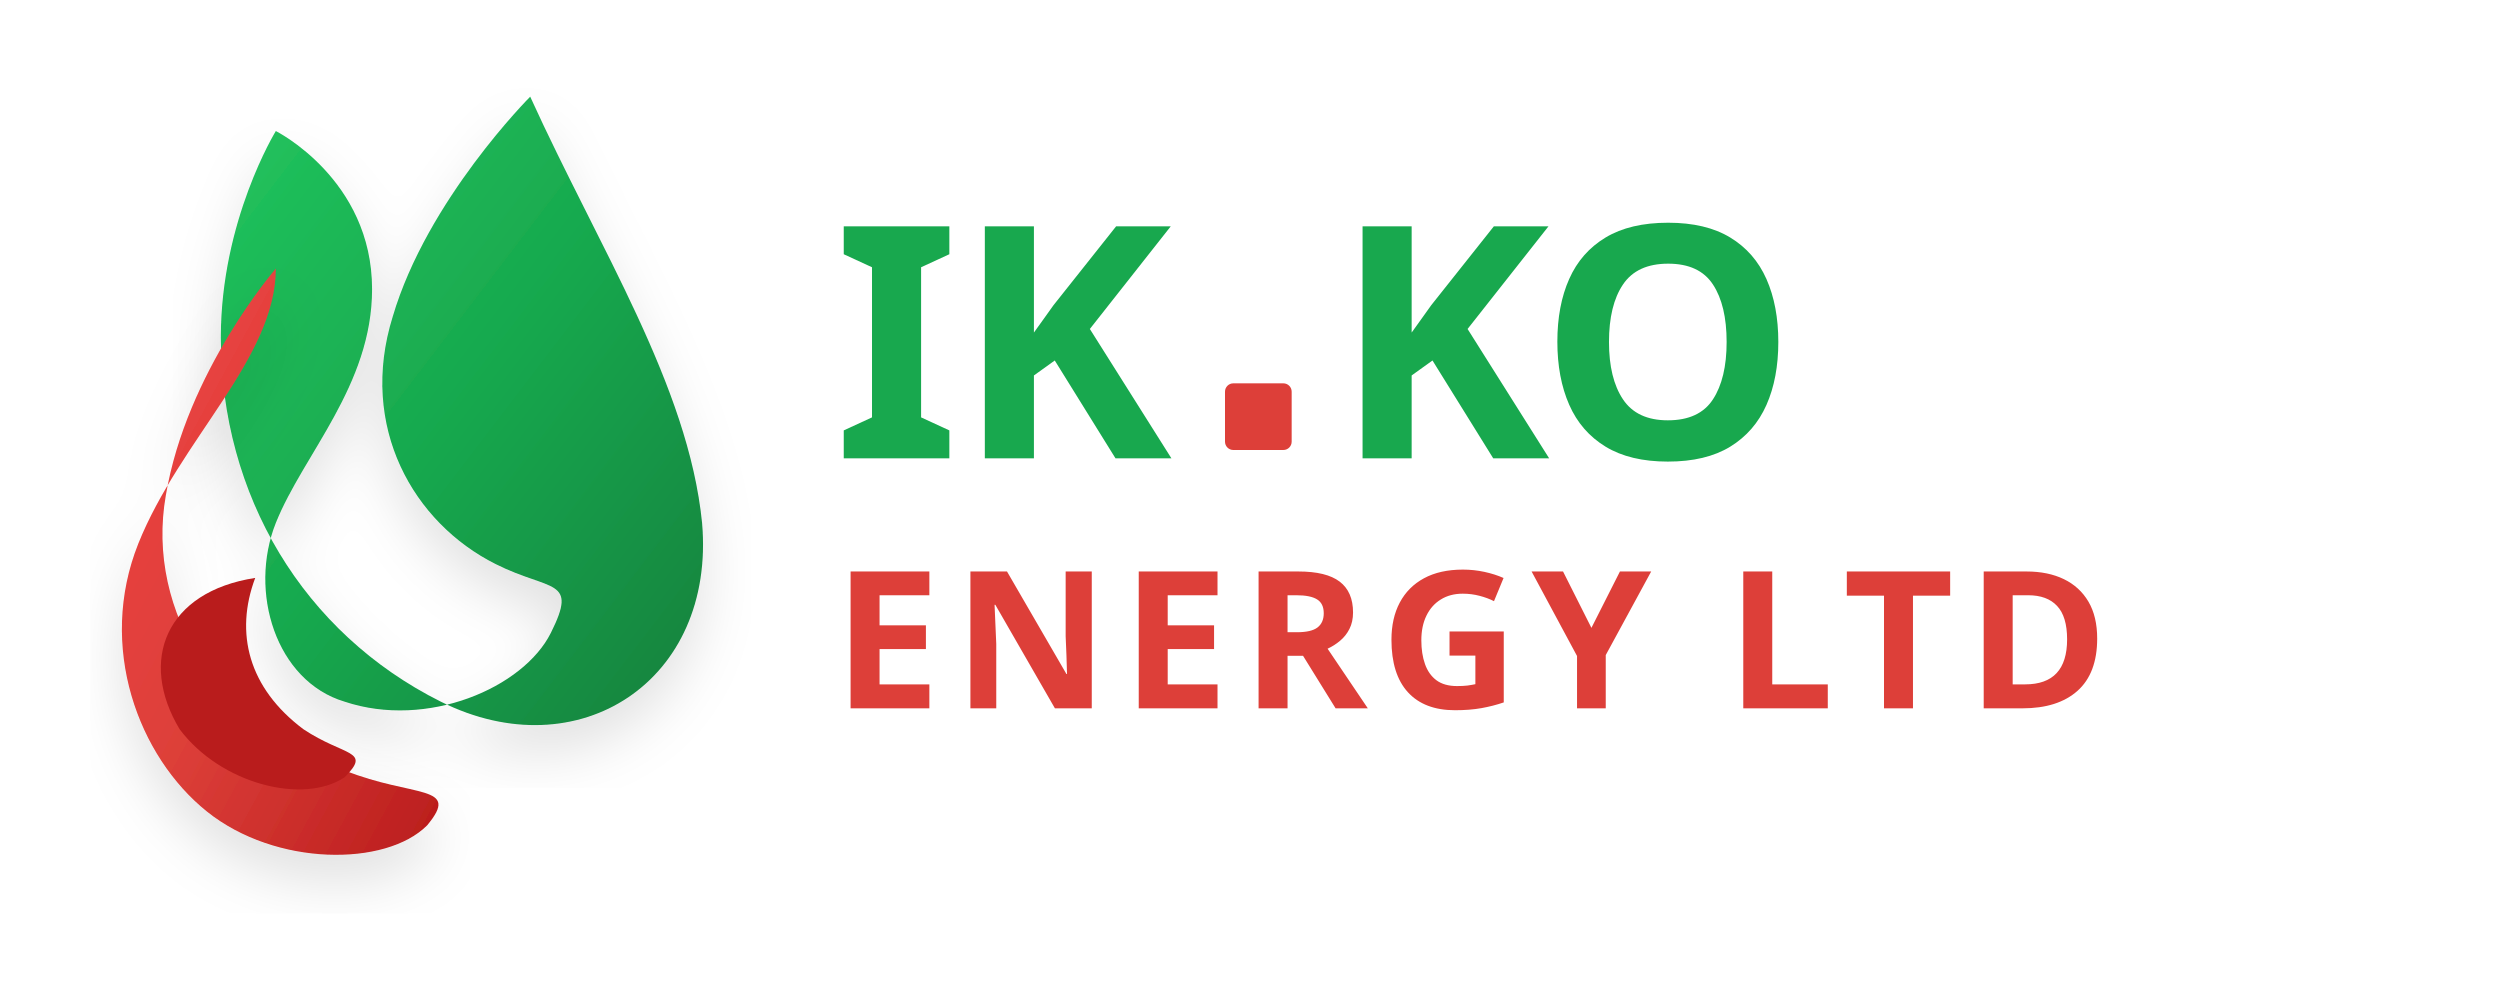
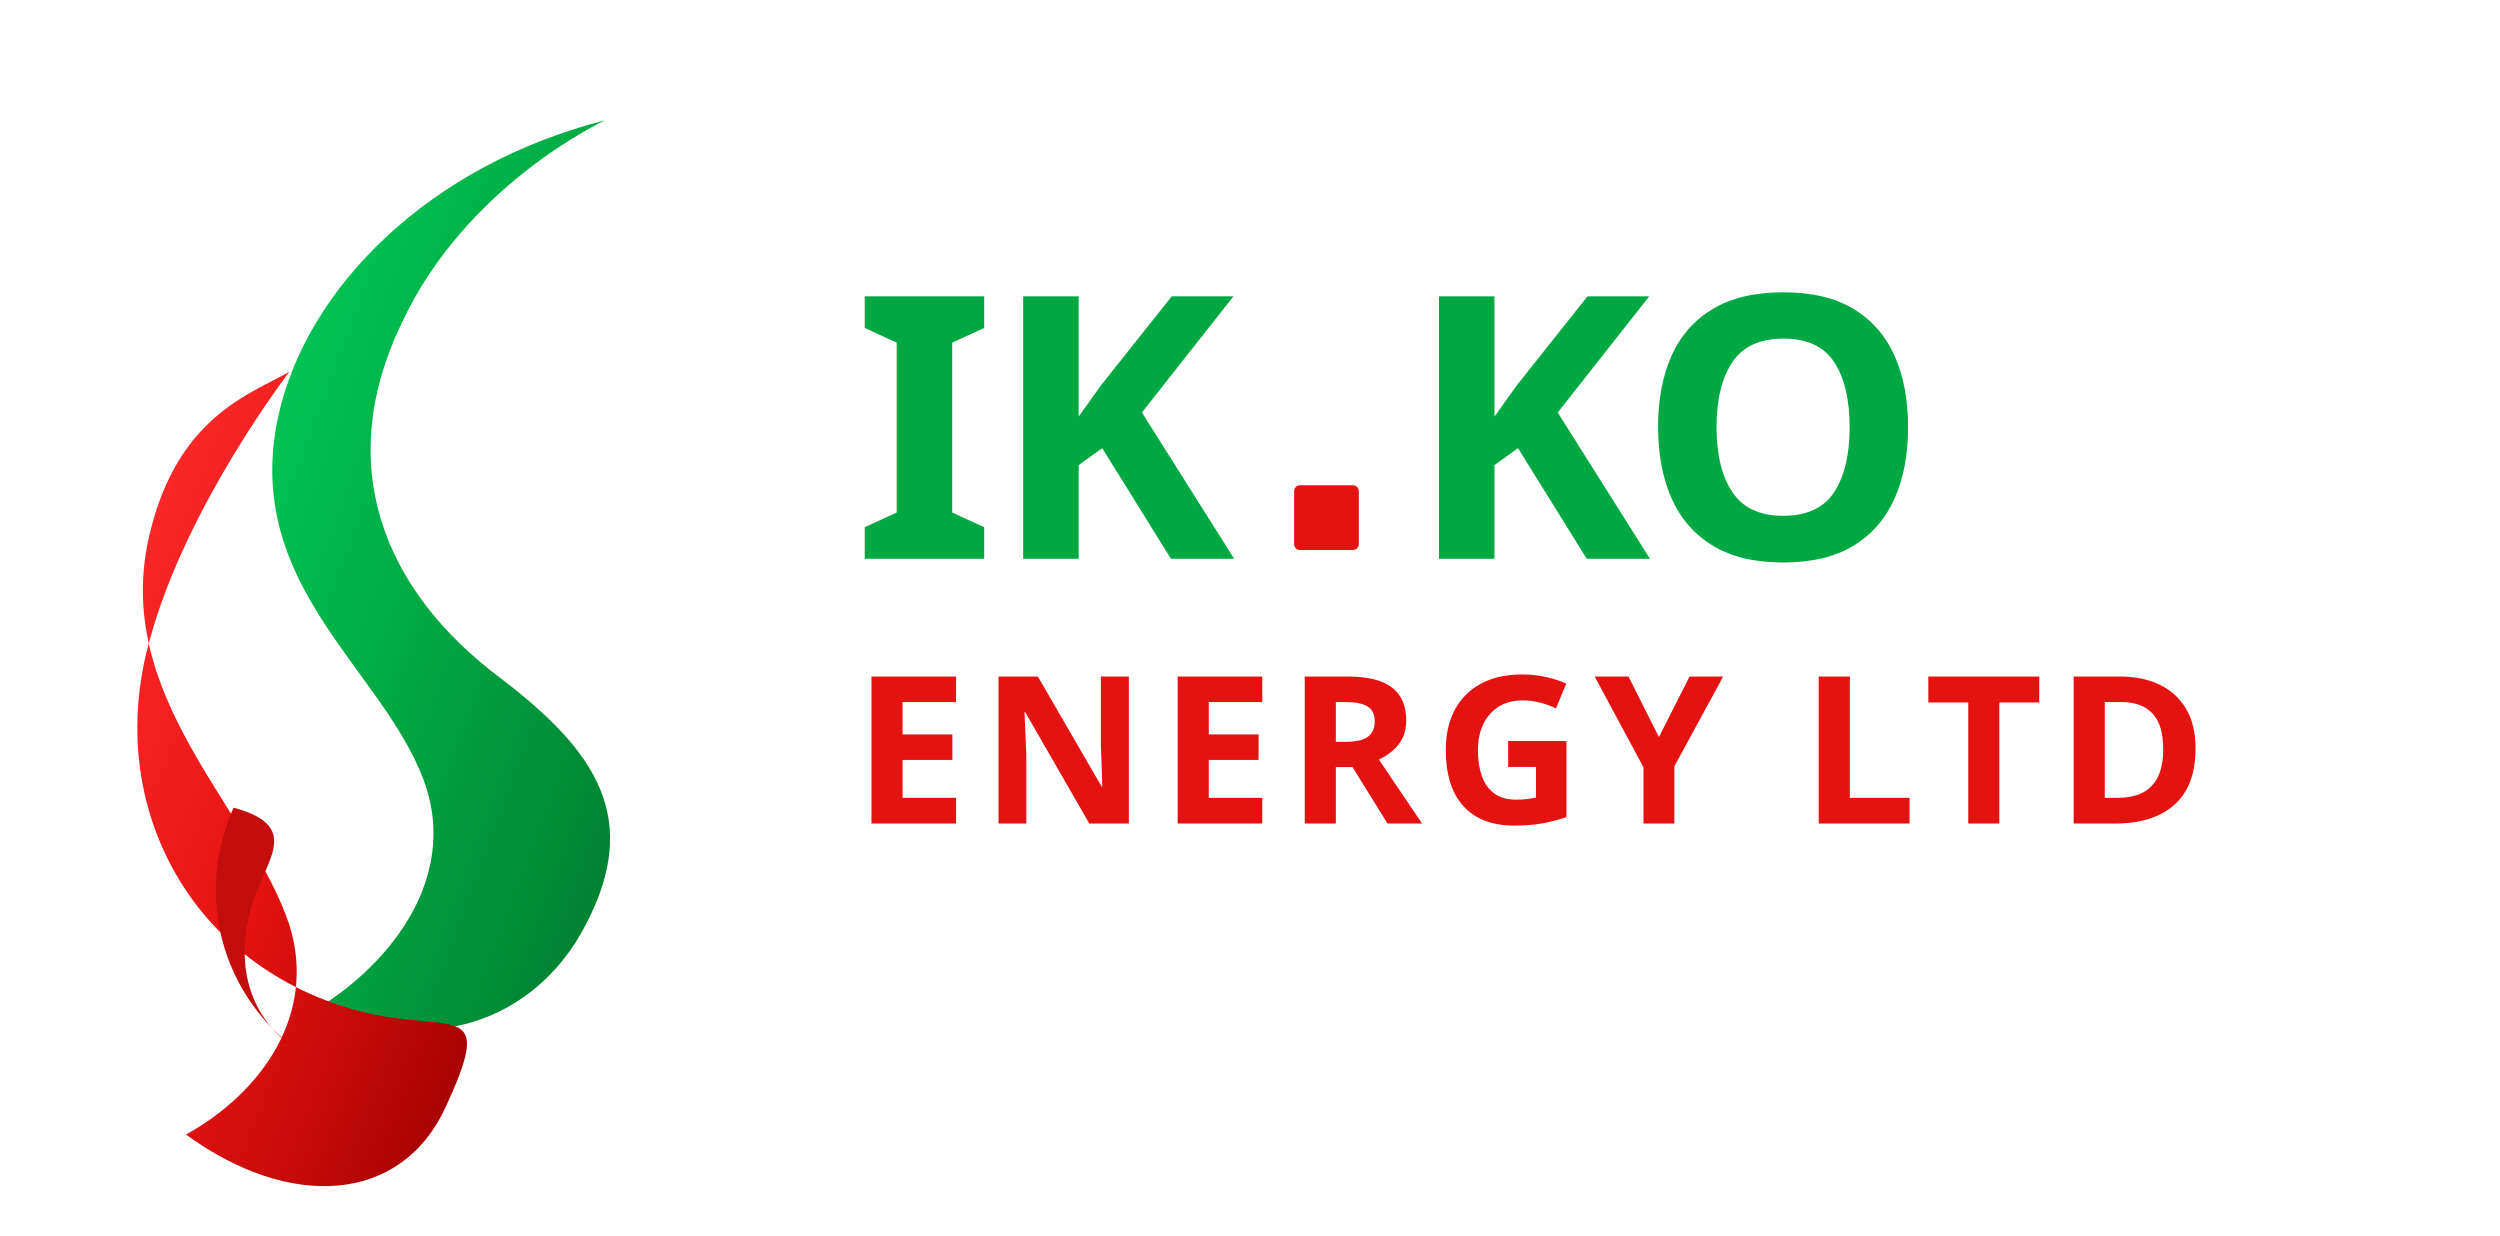
- <svg xmlns="http://www.w3.org/2000/svg" viewBox="0 0 600 240" width="100%" height="100%">
+ <svg xmlns="http://www.w3.org/2000/svg" viewBox="0 0 850 420" width="100%" height="100%">
  <defs>
    <linearGradient id="logoGreenGrad" x1="0%" y1="0%" x2="100%" y2="100%">
-       <stop offset="0%" stop-color="#22C55E" />
-       <stop offset="50%" stop-color="#18A84E" />
-       <stop offset="100%" stop-color="#15803D" />
+       <stop offset="0%" stop-color="#00D059" />
+       <stop offset="50%" stop-color="#00A843" />
+       <stop offset="100%" stop-color="#007A2F" />
    </linearGradient>
    <linearGradient id="logoRedGrad" x1="0%" y1="0%" x2="100%" y2="100%">
-       <stop offset="0%" stop-color="#EF4444" />
-       <stop offset="50%" stop-color="#DD3F39" />
-       <stop offset="100%" stop-color="#B91C1C" />
+       <stop offset="0%" stop-color="#FF2E2E" />
+       <stop offset="50%" stop-color="#E51212" />
+       <stop offset="100%" stop-color="#9E0000" />
    </linearGradient>
-     <filter id="logoShadow" x="-10%" y="-10%" width="120%" height="120%">
-       <feDropShadow dx="0" dy="4" stdDeviation="4" flood-color="#000000" flood-opacity="0.12" />
-     </filter>
  </defs>
-   <g transform="translate(20, 10) scale(1.65)">
-     <path d="M 65 8 C 65 8 50 23 45 40 C 40 56 48 70 60 76 C 68 80 72 78 68 86 C 64 94 50 100 38 96 C 28 93 24 80 28 70 C 32 60 42 50 42 36 C 42 20 28 13 28 13 C 28 13 20 26 20 43 C 20 66 32 86 52 96 C 72 106 92 93 90 70 C 88 50 75 30 65 8 Z" fill="url(#logoGreenGrad)" filter="url(#logoShadow)" />
-     <path d="M 28 33 C 28 33 15 48 12 66 C 9 83 20 100 38 106 C 48 110 55 108 50 114 C 44 120 28 120 18 112 C 8 104 2 88 8 73 C 14 58 28 46 28 33 Z" fill="url(#logoRedGrad)" filter="url(#logoShadow)" />
-     <path d="M 25 78 C 22 86 24 94 32 100 C 38 104 42 103 38 107 C 32 111 20 108 14 100 C 8 90 12 80 25 78 Z" fill="#B91C1C" />
+   <g transform="translate(30, 20) scale(0.95)">
+     <path d="M 185,22 C 185,22 135,45 112,95 C 88,145 105,190 148,222 C 182,248 198,272 178,310 C 160,345 120,358 85,338 C 112,320 132,290 120,258 C 105,218 55,188 68,128 C 78,82 122,38 185,22 Z" fill="url(#logoGreenGrad)" />
+     <path d="M 72,112 C 72,112 35,160 22,208 C 5,268 38,328 102,342 C 132,348 145,338 128,375 C 112,410 72,412 35,385 C 62,370 82,342 72,310 C 58,268 8,228 22,170 C 32,128 58,120 72,112 Z" fill="url(#logoRedGrad)" />
+     <path d="M 52,268 C 38,300 48,335 75,355 C 60,345 52,328 58,305 C 62,288 78,275 52,268 Z" fill="#C40D0D" />
  </g>
-   <g transform="translate(200, 40)">
-     <text x="0" y="70" font-family="'Poppins', 'Arial Black', sans-serif" font-weight="900" font-size="78" fill="#18A84E" letter-spacing="-1">IK</text>
-     <rect x="94" y="52" width="16" height="16" fill="#DD3F39" rx="2" />
-     <text x="120" y="70" font-family="'Poppins', 'Arial Black', sans-serif" font-weight="900" font-size="78" fill="#18A84E" letter-spacing="-1">KO</text>
-     <text x="0" y="130" font-family="'Poppins', 'Arial Black', sans-serif" font-weight="900" font-size="46" fill="#DD3F39" letter-spacing="3">ENERGY LTD</text>
+   <g transform="translate(290, 80)">
+     <text x="0" y="110" font-family="'Poppins', 'Arial Black', sans-serif" font-weight="900" font-size="125" fill="#00A843" letter-spacing="-2">IK</text>
+     <rect x="150" y="85" width="22" height="22" fill="#E51212" rx="2" />
+     <text x="188" y="110" font-family="'Poppins', 'Arial Black', sans-serif" font-weight="900" font-size="125" fill="#00A843" letter-spacing="-2">KO</text>
+     <text x="0" y="200" font-family="'Poppins', 'Arial Black', sans-serif" font-weight="900" font-size="70" fill="#E51212" letter-spacing="4">ENERGY LTD</text>
  </g>
</svg>
